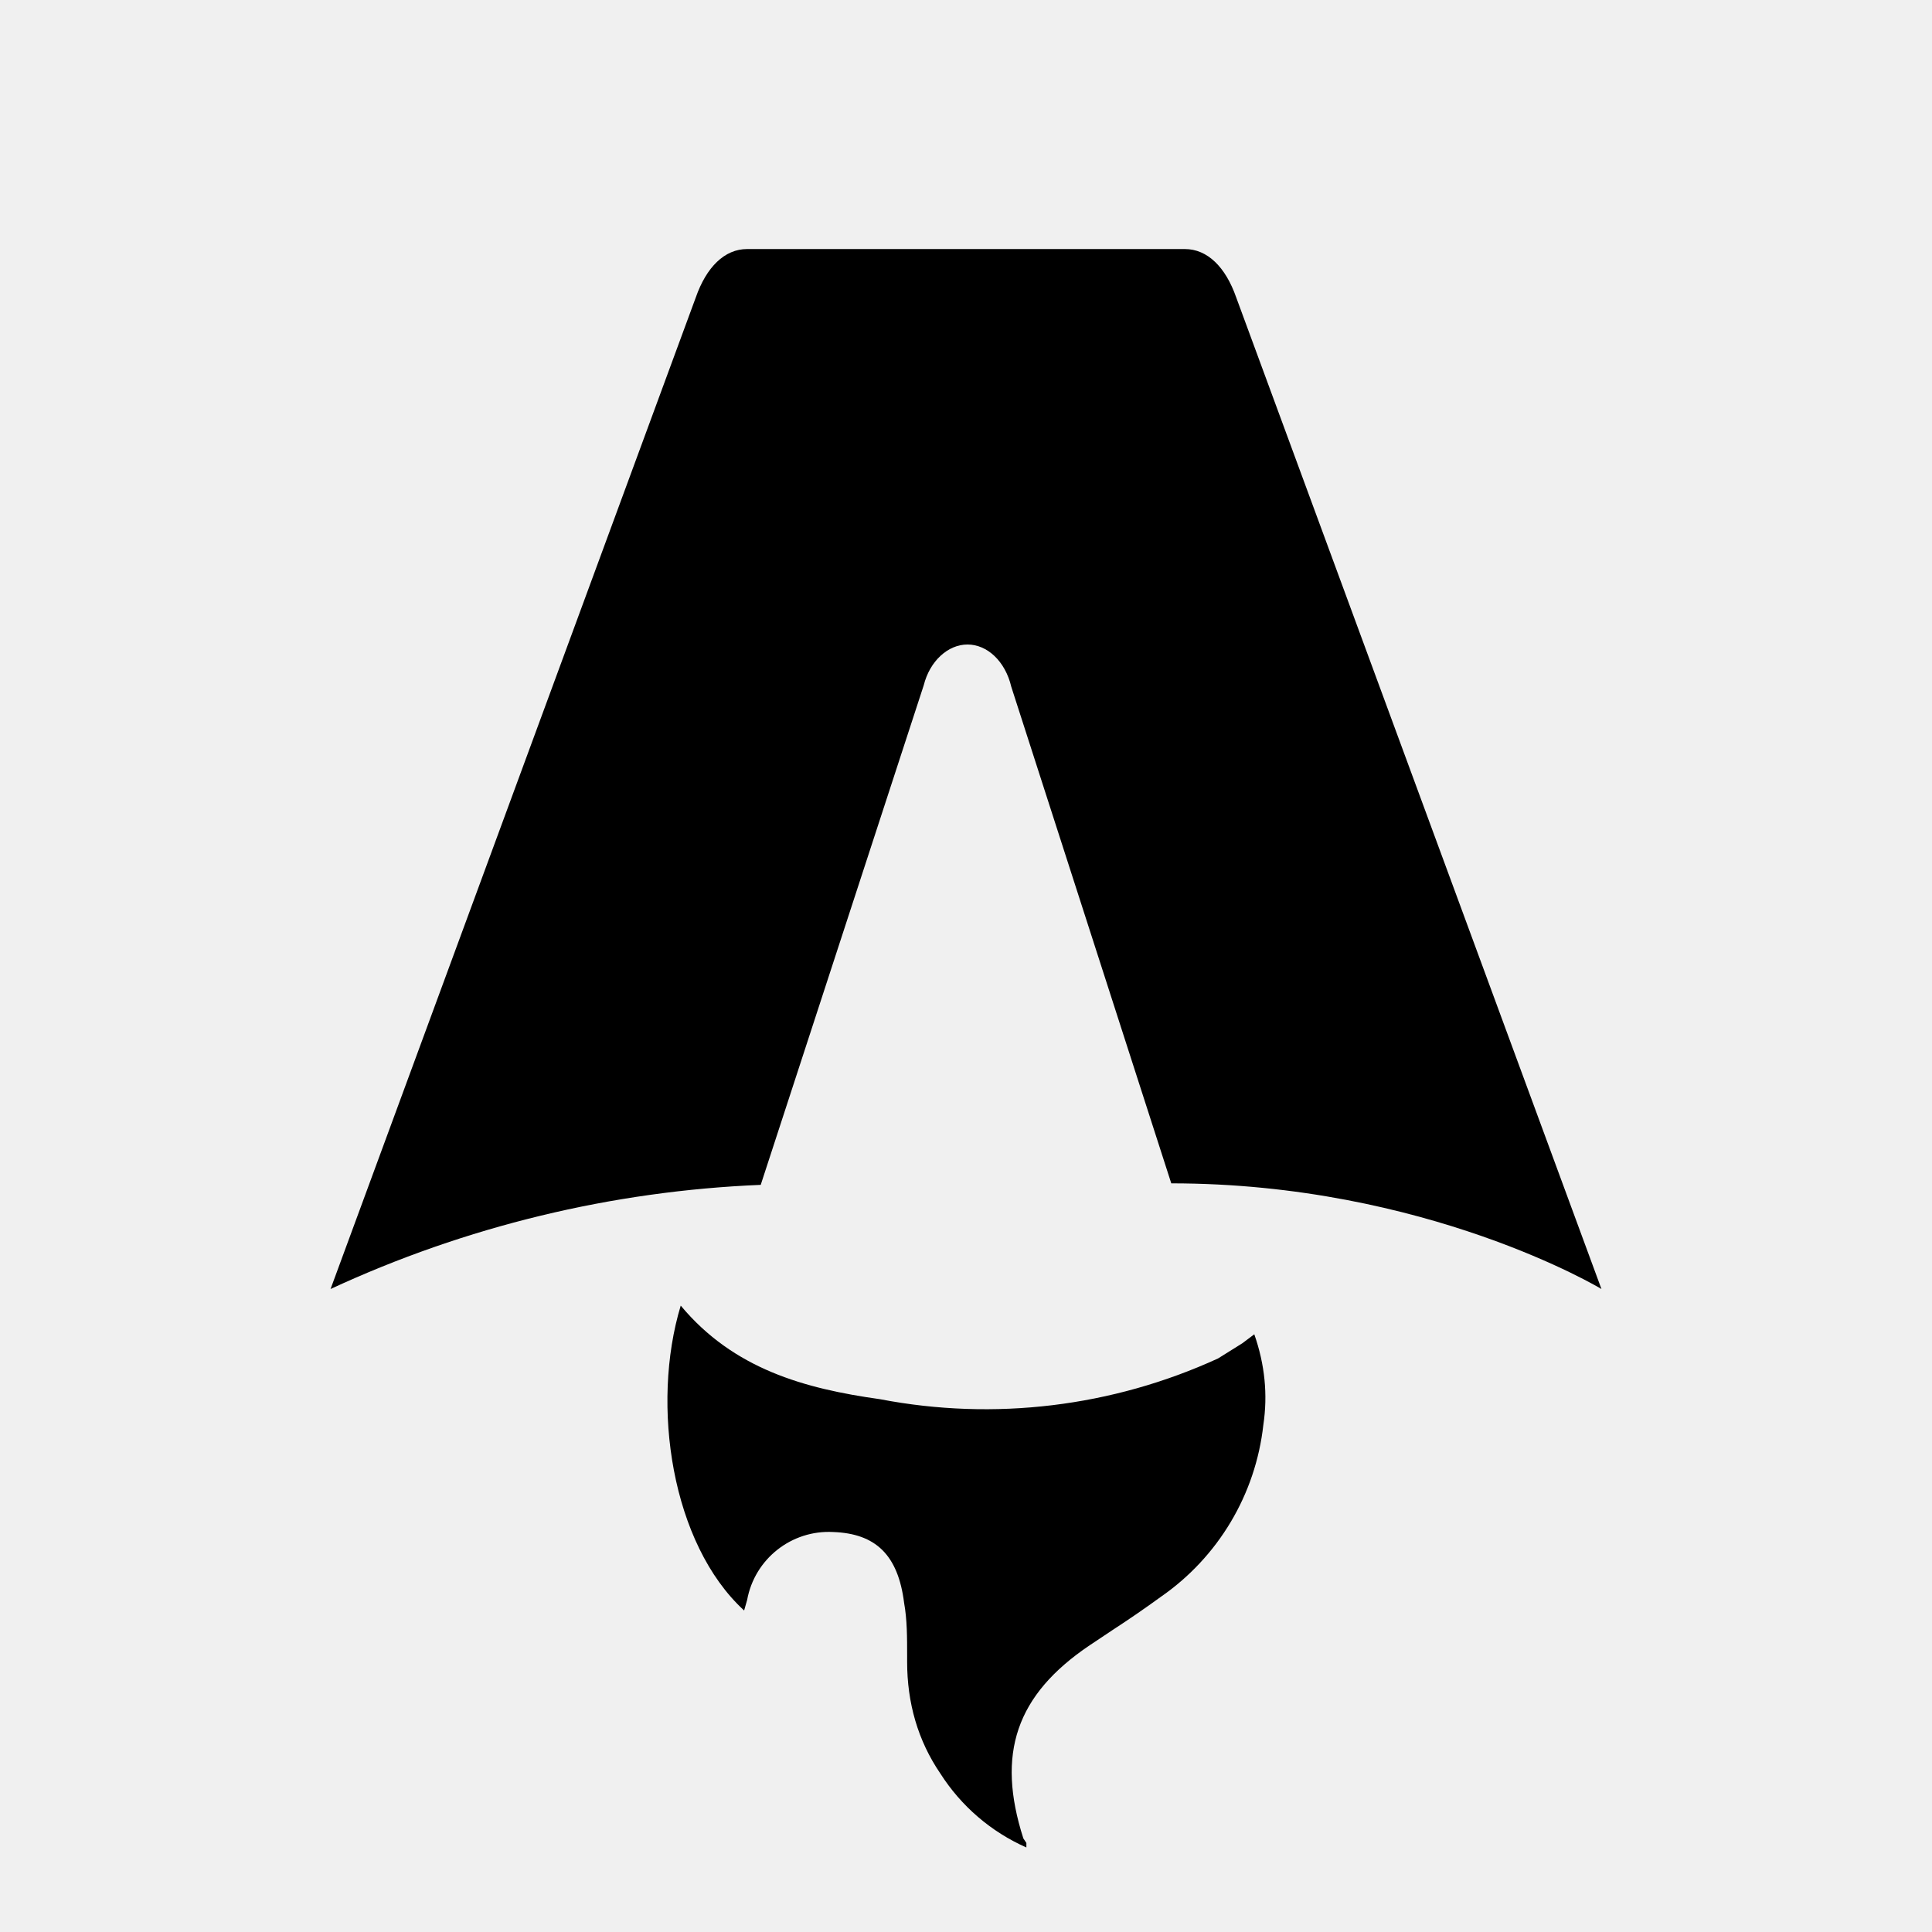
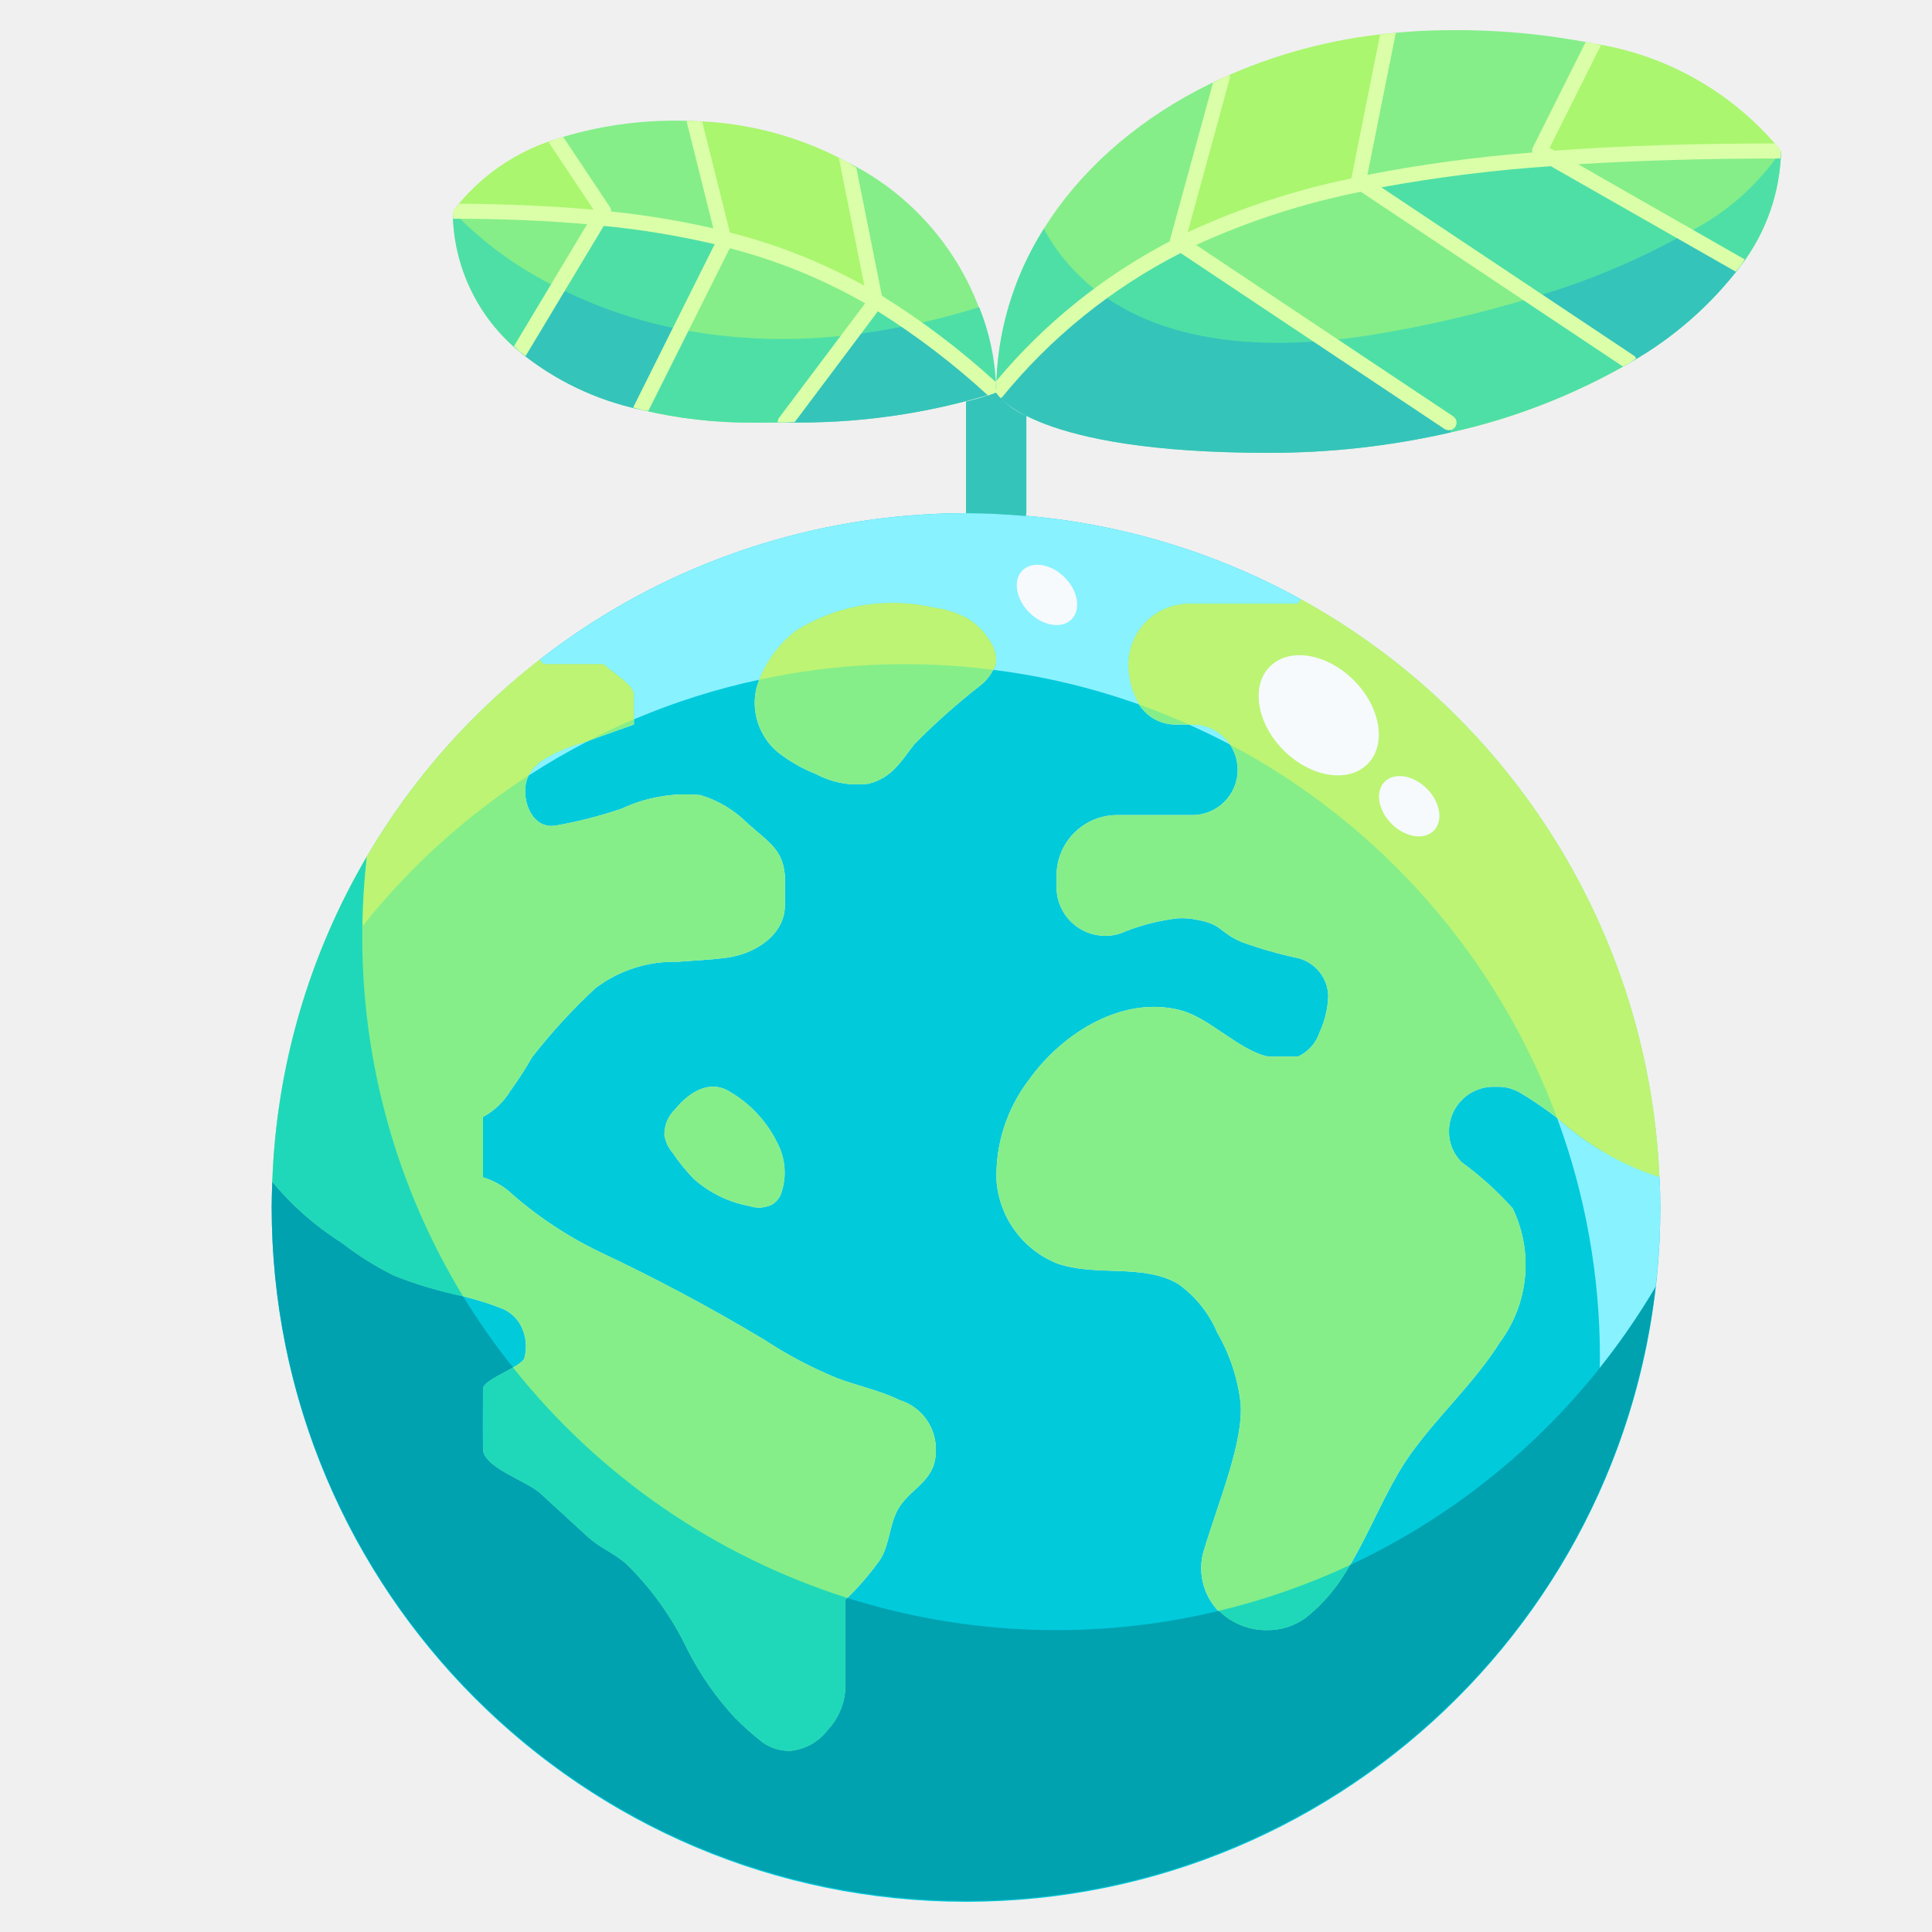
- <svg xmlns="http://www.w3.org/2000/svg" fill="none" viewBox="0 0 128 128">
-   <path d="M50.4 78.5a75.1 75.1 0 0 0-28.5 6.9l24.2-65.7c.7-2 1.9-3.2 3.4-3.2h29c1.5 0 2.7 1.2 3.4 3.2l24.2 65.7s-11.6-7-28.5-7L67 45.5c-.4-1.7-1.6-2.8-2.9-2.8-1.3 0-2.5 1.1-2.9 2.7L50.4 78.5Zm-1.1 28.2Zm-4.2-20.2c-2 6.6-.6 15.8 4.2 20.2a17.5 17.5 0 0 1 .2-.7 5.5 5.5 0 0 1 5.7-4.5c2.8.1 4.3 1.5 4.7 4.7.2 1.1.2 2.3.2 3.5v.4c0 2.7.7 5.2 2.2 7.4a13 13 0 0 0 5.7 4.9v-.3l-.2-.3c-1.8-5.6-.5-9.5 4.4-12.8l1.5-1a73 73 0 0 0 3.2-2.2 16 16 0 0 0 6.8-11.4c.3-2 .1-4-.6-6l-.8.6-1.6 1a37 37 0 0 1-22.4 2.7c-5-.7-9.7-2-13.2-6.2Z" />
-   <style>
-         path { fill: #000; }
-         @media (prefers-color-scheme: dark) {
-             path { fill: #FFF; }
-         }
-     </style>
+ <svg xmlns="http://www.w3.org/2000/svg" viewBox="0 0 64 64">
+   <g id="_03-eco_earth" data-name="03-eco earth">
+     <path d="M30.9,20.12a6.053,6.053,0,0,0-4.52.76,3.555,3.555,0,0,0-1.33,1.95,2.129,2.129,0,0,0,.72,2.09,4.988,4.988,0,0,0,1.26.72,2.885,2.885,0,0,0,1.75.32,1.8,1.8,0,0,0,.91-.55c.23-.24.4-.51.61-.77a22.585,22.585,0,0,1,2.17-1.93,1.554,1.554,0,0,0,.52-.73,1.124,1.124,0,0,0-.24-.81,2.135,2.135,0,0,0-.71-.69A3.244,3.244,0,0,0,30.9,20.12ZM39.46,20a2.014,2.014,0,0,0-2.08,1.94,2.58,2.58,0,0,0,.38,1.44A1.425,1.425,0,0,0,39,24h.5a1.5,1.5,0,0,1,0,3H37a2.006,2.006,0,0,0-2,2v.38A1.613,1.613,0,0,0,36.62,31a1.5,1.5,0,0,0,.62-.13,6.84,6.84,0,0,1,1.78-.45,2.237,2.237,0,0,1,.63.05c.86.15.7.4,1.49.74a14.5,14.5,0,0,0,1.86.53,1.324,1.324,0,0,1,1,1.28,3.138,3.138,0,0,1-.28,1.16A1.359,1.359,0,0,1,43,35H42c-.96-.21-1.93-1.28-2.88-1.53-1.92-.51-3.93.74-5.05,2.32a5.218,5.218,0,0,0-1.06,3.31,3.212,3.212,0,0,0,2,2.75c1.29.46,2.87-.01,4.03.69a3.789,3.789,0,0,1,1.28,1.6,6.028,6.028,0,0,1,.78,2.37c.08,1.3-.72,3.19-1.24,4.91A2.055,2.055,0,0,0,41.95,54a2.123,2.123,0,0,0,1.32-.42c1.63-1.22,2.27-3.75,3.45-5.4.92-1.29,2.13-2.38,2.97-3.72a4.3,4.3,0,0,0,.42-4.43,10.626,10.626,0,0,0-1.69-1.53A1.4,1.4,0,0,1,48,37.47,1.472,1.472,0,0,1,49.47,36h.14a1.421,1.421,0,0,1,.73.19c1.66.96,2.71,2.32,4.63,2.8.02.33.03.67.03,1.01A23,23,0,0,1,9,40c0-.29.01-.57.02-.85a9.683,9.683,0,0,0,2.3,2.02,10.146,10.146,0,0,0,1.74,1.09c1.09.49,2.33.6,3.44,1.04a1.261,1.261,0,0,1,.72.55,1.48,1.48,0,0,1,.15,1.14c-.1.3-1.37.7-1.37,1.01,0,1-.01,1.03,0,2,0,.61,1.44,1.05,1.9,1.47.52.48,1.04.95,1.56,1.43.4.37.88.55,1.28.9a9.989,9.989,0,0,1,2.04,2.86,9.9,9.9,0,0,0,1.57,2.25,10.041,10.041,0,0,0,.9.8,1.533,1.533,0,0,0,.93.29,1.775,1.775,0,0,0,1.24-.69A2.172,2.172,0,0,0,28,56V53a9.124,9.124,0,0,0,1.05-1.19c.41-.49.38-1.16.65-1.72.36-.77,1.3-.97,1.3-2.01a1.7,1.7,0,0,0-1.2-1.7c-.65-.32-1.39-.47-2.08-.73a14.335,14.335,0,0,1-2.42-1.28,61.394,61.394,0,0,0-5.44-2.9,13.049,13.049,0,0,1-3.04-2.04A2.466,2.466,0,0,0,16,39V37a2.378,2.378,0,0,0,.91-.87,11.465,11.465,0,0,0,.71-1.1,19.048,19.048,0,0,1,2.11-2.3,4.337,4.337,0,0,1,2.74-.87c.47-.04,1.03-.06,1.57-.13C25.02,31.61,26,30.96,26,30V29c-.07-.87-.54-1.1-1.24-1.73a3.727,3.727,0,0,0-1.55-.93,5,5,0,0,0-2.62.45,14.962,14.962,0,0,1-2.19.56c-.63.1-.97-.51-1-1.05a1.173,1.173,0,0,1,.52-1.08,4.791,4.791,0,0,1,1.38-.61L21,24V23c0-.32-.77-.76-1-1H18l-.12-.15a22.989,22.989,0,0,1,25.21-2L43,20ZM25.88,39.52a2.1,2.1,0,0,0-.13-1.66,3.979,3.979,0,0,0-1.55-1.68c-.69-.45-1.38.01-1.83.56a1.156,1.156,0,0,0-.36.87,1.242,1.242,0,0,0,.28.59,6.112,6.112,0,0,0,.69.85,3.8,3.8,0,0,0,1.84.9.992.992,0,0,0,.74-.04A.686.686,0,0,0,25.88,39.52Z" style="fill:#01cadb" />
+     <path d="M32.04,20.48a2.135,2.135,0,0,1,.71.69,1.124,1.124,0,0,1,.24.81,1.554,1.554,0,0,1-.52.73,22.585,22.585,0,0,0-2.17,1.93c-.21.26-.38.53-.61.77a1.8,1.8,0,0,1-.91.55,2.885,2.885,0,0,1-1.75-.32,4.988,4.988,0,0,1-1.26-.72,2.129,2.129,0,0,1-.72-2.09,3.555,3.555,0,0,1,1.33-1.95,6.053,6.053,0,0,1,4.52-.76A3.244,3.244,0,0,1,32.04,20.48Z" style="fill:#85ee89" />
+     <path d="M18,22h2c.23.24,1,.68,1,1v1l-1.7.61a4.791,4.791,0,0,0-1.38.61,1.173,1.173,0,0,0-.52,1.08c.03.54.37,1.15,1,1.05a14.962,14.962,0,0,0,2.19-.56,5,5,0,0,1,2.62-.45,3.727,3.727,0,0,1,1.55.93c.7.63,1.17.86,1.24,1.73v1c0,.96-.98,1.61-1.96,1.73-.54.07-1.1.09-1.57.13a4.337,4.337,0,0,0-2.74.87,19.048,19.048,0,0,0-2.11,2.3,11.465,11.465,0,0,1-.71,1.1A2.378,2.378,0,0,1,16,37v2a2.466,2.466,0,0,1,.82.43,13.049,13.049,0,0,0,3.04,2.04,61.394,61.394,0,0,1,5.44,2.9,14.335,14.335,0,0,0,2.42,1.28c.69.26,1.43.41,2.08.73a1.7,1.7,0,0,1,1.2,1.7c0,1.04-.94,1.24-1.3,2.01-.27.56-.24,1.23-.65,1.72A9.124,9.124,0,0,1,28,53v3a2.172,2.172,0,0,1-.58,1.31,1.775,1.775,0,0,1-1.24.69,1.533,1.533,0,0,1-.93-.29,10.041,10.041,0,0,1-.9-.8,9.9,9.9,0,0,1-1.57-2.25,9.989,9.989,0,0,0-2.04-2.86c-.4-.35-.88-.53-1.28-.9-.52-.48-1.04-.95-1.56-1.43-.46-.42-1.9-.86-1.9-1.47-.01-.97,0-1,0-2,0-.31,1.27-.71,1.37-1.01a1.48,1.48,0,0,0-.15-1.14,1.261,1.261,0,0,0-.72-.55c-1.11-.44-2.35-.55-3.44-1.04a10.146,10.146,0,0,1-1.74-1.09,9.683,9.683,0,0,1-2.3-2.02,22.906,22.906,0,0,1,8.86-17.3Z" style="fill:#85ee89" />
+     <path d="M25.75,37.86a2.1,2.1,0,0,1,.13,1.66.686.686,0,0,1-.32.39.992.992,0,0,1-.74.04,3.8,3.8,0,0,1-1.84-.9,6.112,6.112,0,0,1-.69-.85,1.242,1.242,0,0,1-.28-.59,1.156,1.156,0,0,1,.36-.87c.45-.55,1.14-1.01,1.83-.56A3.979,3.979,0,0,1,25.75,37.86Z" style="fill:#85ee89" />
+     <path d="M54.97,38.99c-1.92-.48-2.97-1.84-4.63-2.8a1.421,1.421,0,0,0-.73-.19h-.14A1.472,1.472,0,0,0,48,37.47a1.4,1.4,0,0,0,.42,1.03,10.626,10.626,0,0,1,1.69,1.53,4.3,4.3,0,0,1-.42,4.43c-.84,1.34-2.05,2.43-2.97,3.72-1.18,1.65-1.82,4.18-3.45,5.4a2.123,2.123,0,0,1-1.32.42,2.055,2.055,0,0,1-2.09-2.58c.52-1.72,1.32-3.61,1.24-4.91a6.028,6.028,0,0,0-.78-2.37,3.789,3.789,0,0,0-1.28-1.6c-1.16-.7-2.74-.23-4.03-.69a3.212,3.212,0,0,1-2-2.75,5.218,5.218,0,0,1,1.06-3.31c1.12-1.58,3.13-2.83,5.05-2.32.95.25,1.92,1.32,2.88,1.53h1a1.359,1.359,0,0,0,.72-.82A3.138,3.138,0,0,0,44,33.02a1.324,1.324,0,0,0-1-1.28,14.5,14.5,0,0,1-1.86-.53c-.79-.34-.63-.59-1.49-.74a2.237,2.237,0,0,0-.63-.05,6.84,6.84,0,0,0-1.78.45,1.5,1.5,0,0,1-.62.13A1.613,1.613,0,0,1,35,29.38V29a2.006,2.006,0,0,1,2-2h2.5a1.5,1.5,0,0,0,0-3H39a1.425,1.425,0,0,1-1.24-.62,2.58,2.58,0,0,1-.38-1.44A2.014,2.014,0,0,1,39.46,20H43l.09-.15A22.979,22.979,0,0,1,54.97,38.99Z" style="fill:#85ee89" />
+     <path d="M33,13a21.816,21.816,0,0,1-6.99.99L29,10l-.01-.06A25.054,25.054,0,0,1,33,13Z" style="fill:#4edfa6" />
+     <path d="M23.98,7.91,24,8l-2.78,5.57a9.445,9.445,0,0,1-4.01-1.92l2.66-4.43A27.433,27.433,0,0,1,23.98,7.91Z" style="fill:#4edfa6" />
+     <path d="M28.99,9.94,29,10l-2.99,3.99H26c-.32.01-.65.01-1,.01a15.592,15.592,0,0,1-3.78-.43L24,8l-.02-.09A18.472,18.472,0,0,1,28.99,9.94Z" style="fill:#85ee89" />
+     <path d="M19.87,7.22l-2.66,4.43A6.032,6.032,0,0,1,15,7,47.585,47.585,0,0,1,19.87,7.22Z" style="fill:#85ee89" />
+     <path d="M28.07,5.37A8.911,8.911,0,0,1,33,13a25.054,25.054,0,0,0-4.01-3.06Z" style="fill:#85ee89" />
+     <path d="M23,4.01l.98,3.9a27.433,27.433,0,0,0-4.11-.69L20,7,18.41,4.61A12.913,12.913,0,0,1,22.62,4C22.75,4,22.88,4,23,4.01Z" style="fill:#85ee89" />
+     <path d="M28.07,5.37l.92,4.57a18.472,18.472,0,0,0-5.01-2.03L23,4.01A11.31,11.31,0,0,1,28.07,5.37Z" style="fill:#aaf66f" />
+     <path d="M15,7a6.8,6.8,0,0,1,3.41-2.39L20,7l-.13.22A47.585,47.585,0,0,0,15,7Z" style="fill:#aaf66f" />
+     <path d="M48,14l.07.32A26.744,26.744,0,0,1,42,15c-7.75,0-8.93-1.88-9-1.99V13a18.771,18.771,0,0,1,6.12-4.92Z" style="fill:#4edfa6" />
+     <path d="M54,12v.01a20.9,20.9,0,0,1-5.93,2.31L48,14,39.12,8.08a24.553,24.553,0,0,1,6-2Z" style="fill:#85ee89" />
+     <path d="M59,5a6.5,6.5,0,0,1-1.34,3.81L51.42,5.24C53.68,5.08,56.19,5,59,5Z" style="fill:#85ee89" />
+     <path d="M54,12,45.12,6.08a49,49,0,0,1,6.3-.84l6.24,3.57A12.074,12.074,0,0,1,54,12.01Z" style="fill:#4edfa6" />
+     <path d="M40.48,2.59,39,8l.12.08A18.771,18.771,0,0,0,33,13C33,8.47,36.01,4.63,40.48,2.59Z" style="fill:#85ee89" />
+     <path d="M52.78,1.44,51,5l.42.24a49,49,0,0,0-6.3.84L45,6l.98-4.89A19.231,19.231,0,0,1,48,1,23.442,23.442,0,0,1,52.78,1.44Z" style="fill:#85ee89" />
+     <path d="M45.98,1.11,45,6l.12.08a24.553,24.553,0,0,0-6,2L39,8l1.48-5.41A17.441,17.441,0,0,1,45.98,1.11Z" style="fill:#aaf66f" />
+     <path d="M59,5c-2.81,0-5.32.08-7.58.24L51,5l1.78-3.56A9.976,9.976,0,0,1,59,5Z" style="fill:#aaf66f" />
+     <path d="M28.181,11.093l-2.171,2.9A21.816,21.816,0,0,0,33,13a28.544,28.544,0,0,0-2.77-2.247C29.523,10.9,28.839,11.016,28.181,11.093Z" style="fill:#35c4ba" />
+     <path d="M18.483,9.53,17.21,11.65a9.445,9.445,0,0,0,4.01,1.92l1.325-2.656A15.553,15.553,0,0,1,18.483,9.53Z" style="fill:#35c4ba" />
+     <path d="M22.545,10.914,21.22,13.57A15.592,15.592,0,0,0,25,14c.35,0,.68,0,1-.01h.01l2.171-2.9A18.2,18.2,0,0,1,22.545,10.914Z" style="fill:#4edfa6" />
+     <path d="M15,7a6.032,6.032,0,0,0,2.21,4.65l1.273-2.12A12.089,12.089,0,0,1,15,7Z" style="fill:#4edfa6" />
+     <path d="M30.23,10.753A28.544,28.544,0,0,1,33,13a7.688,7.688,0,0,0-.564-2.825Q31.3,10.528,30.23,10.753Z" style="fill:#4edfa6" />
+     <path d="M43.924,11.283c-3.666.327-5.989-.476-7.457-1.55A19.639,19.639,0,0,0,33,13v.01c.07.11,1.25,1.99,9,1.99a26.744,26.744,0,0,0,6.07-.68L48,14Z" style="fill:#35c4ba" />
+     <path d="M50.78,9.853A41.891,41.891,0,0,1,46,11c-.737.134-1.426.225-2.076.283L48,14l.07.32A20.9,20.9,0,0,0,54,12.01V12Z" style="fill:#4edfa6" />
+     <path d="M55.812,7.753,57.66,8.81A6.5,6.5,0,0,0,59,5,8.114,8.114,0,0,1,55.812,7.753Z" style="fill:#4edfa6" />
+     <path d="M50.78,9.853,54,12v.01a12.074,12.074,0,0,0,3.66-3.2L55.812,7.753A24.187,24.187,0,0,1,50.78,9.853Z" style="fill:#35c4ba" />
+     <path d="M36.467,9.733A6.451,6.451,0,0,1,34.578,7.58,10.156,10.156,0,0,0,33,13,19.639,19.639,0,0,1,36.467,9.733Z" style="fill:#4edfa6" />
+     <path d="M44.718,51.846A5.8,5.8,0,0,1,43.27,53.58a2.123,2.123,0,0,1-1.32.42,2.223,2.223,0,0,1-1.569-.639,23.033,23.033,0,0,1-12.317-.428c-.023.022-.04.046-.064.067v3a2.172,2.172,0,0,1-.58,1.31,1.775,1.775,0,0,1-1.24.69,1.533,1.533,0,0,1-.93-.29,10.041,10.041,0,0,1-.9-.8,9.9,9.9,0,0,1-1.57-2.25,9.989,9.989,0,0,0-2.04-2.86c-.4-.35-.88-.53-1.28-.9-.52-.48-1.04-.95-1.56-1.43-.46-.42-1.9-.86-1.9-1.47-.01-.97,0-1,0-2,0-.211.586-.464.993-.7a23.34,23.34,0,0,1-1.653-2.358,14.007,14.007,0,0,1-2.28-.683,10.146,10.146,0,0,1-1.74-1.09,9.683,9.683,0,0,1-2.3-2.02c-.01.28-.02.56-.02.85a23,23,0,0,0,45.847,2.618A23.078,23.078,0,0,1,44.718,51.846Z" style="fill:#01a2b0" />
+     <path d="M16.993,45.3c-.407.235-.993.488-.993.7,0,1-.01,1.03,0,2,0,.61,1.44,1.05,1.9,1.47.52.48,1.04.95,1.56,1.43.4.37.88.55,1.28.9a9.989,9.989,0,0,1,2.04,2.86,9.9,9.9,0,0,0,1.57,2.25,10.041,10.041,0,0,0,.9.8,1.533,1.533,0,0,0,.93.29,1.775,1.775,0,0,0,1.24-.69A2.172,2.172,0,0,0,28,56V53c.024-.021.041-.045.064-.067A23.028,23.028,0,0,1,16.993,45.3Z" style="fill:#1fd8b9" />
+     <path d="M11.32,41.17a10.146,10.146,0,0,0,1.74,1.09,14.007,14.007,0,0,0,2.28.683A22.893,22.893,0,0,1,12,31a23.269,23.269,0,0,1,.154-2.628A22.829,22.829,0,0,0,9.02,39.15,9.683,9.683,0,0,0,11.32,41.17Z" style="fill:#1fd8b9" />
+     <path d="M41.95,54a2.123,2.123,0,0,0,1.32-.42,5.8,5.8,0,0,0,1.448-1.734,22.838,22.838,0,0,1-4.337,1.515A2.223,2.223,0,0,0,41.95,54Z" style="fill:#1fd8b9" />
+     <path d="M19.3,24.61a4.791,4.791,0,0,0-1.38.61,1.4,1.4,0,0,0-.406.469,22.815,22.815,0,0,1,1.99-1.152Z" style="fill:#89f2ff" />
+     <path d="M20,22c.23.24,1,.68,1,1v.829a22.864,22.864,0,0,1,4.153-1.313A3.789,3.789,0,0,1,26.38,20.88a6.053,6.053,0,0,1,4.52-.76,3.244,3.244,0,0,1,1.14.36,2.135,2.135,0,0,1,.71.69,1.124,1.124,0,0,1,.24.81.844.844,0,0,1-.081.21,22.76,22.76,0,0,1,4.833,1.15,2.611,2.611,0,0,1-.362-1.4A2.014,2.014,0,0,1,39.46,20H43l.09-.15a22.989,22.989,0,0,0-25.21,2L18,22Z" style="fill:#89f2ff" />
+     <path d="M52.992,45.309a23.074,23.074,0,0,0,1.854-2.689A23.113,23.113,0,0,0,55,40c0-.34-.01-.68-.03-1.01a9.283,9.283,0,0,1-3.39-1.959A22.932,22.932,0,0,1,53,45C53,45.1,52.994,45.206,52.992,45.309Z" style="fill:#89f2ff" />
+     <path d="M39.5,24h-.121c.464.208.92.428,1.368.665A1.5,1.5,0,0,0,39.5,24Z" style="fill:#89f2ff" />
+     <path d="M32.909,22.19a.844.844,0,0,0,.081-.21,1.124,1.124,0,0,0-.24-.81,2.135,2.135,0,0,0-.71-.69,3.244,3.244,0,0,0-1.14-.36,6.053,6.053,0,0,0-4.52.76,3.789,3.789,0,0,0-1.227,1.636,22.772,22.772,0,0,1,7.756-.326Z" style="fill:#bdf474" />
+     <path d="M12.01,30.678a23.115,23.115,0,0,1,5.5-4.989,1.4,1.4,0,0,1,.406-.469,4.791,4.791,0,0,1,1.38-.61l.2-.073c.489-.252.987-.491,1.5-.708V23c0-.32-.77-.76-1-1H18l-.12-.15a23.018,23.018,0,0,0-6.361,7.682q.3-.59.635-1.16Q12.025,29.509,12.01,30.678Z" style="fill:#bdf474" />
+     <path d="M39.46,20a2.014,2.014,0,0,0-2.08,1.94,2.611,2.611,0,0,0,.362,1.4c.557.2,1.1.42,1.637.66H39.5a1.5,1.5,0,0,1,1.247.665A23.072,23.072,0,0,1,51.58,37.031a9.283,9.283,0,0,0,3.39,1.959A22.979,22.979,0,0,0,43.09,19.85L43,20Z" style="fill:#bdf474" />
+     <path d="M33,13.01V13a8.261,8.261,0,0,1-1,.3V17c.668,0,1.327.039,1.981.094A.919.919,0,0,0,34,17V13.771A2.47,2.47,0,0,1,33,13.01Z" style="fill:#35c4ba" />
+     <ellipse cx="43.684" cy="23.695" rx="1.642" ry="2.286" transform="translate(-3.955 37.846) rotate(-45.02)" style="fill:#f6fafd" />
+     <ellipse cx="46.682" cy="26.708" rx="0.825" ry="1.148" transform="translate(-5.208 40.849) rotate(-45.02)" style="fill:#f6fafd" />
+     <ellipse cx="34.682" cy="19.708" rx="0.825" ry="1.148" transform="translate(-3.774 30.309) rotate(-45.02)" style="fill:#f6fafd" />
+     <path d="M33.016,12.607c-.012.014-.026.026-.038.041l-.006,0c.006.119.028.236.028.357C33,12.868,33.011,12.738,33.016,12.607Z" style="fill:#e1ffbd" />
+     <path d="M32.972,12.643A25.4,25.4,0,0,0,29.215,9.8l-.849-4.247c-.1-.059-.193-.129-.3-.185s-.187-.085-.277-.131l.846,4.229a18.594,18.594,0,0,0-4.455-1.763l-.918-3.671c-.089,0-.176-.021-.266-.024-.074-.006-.155,0-.234-.006,0,.02-.014.036-.009.057l.877,3.506a28.46,28.46,0,0,0-3.388-.56.24.24,0,0,0-.038-.146L18.659,4.538c-.081.025-.17.045-.249.072s-.156.068-.238.1l1.492,2.238c-1.341-.124-2.813-.189-4.449-.2-.069.084-.15.16-.215.248,0,.084.01.167.013.25,1.636,0,3.1.064,4.436.182l-2.425,4.042c.063.058.12.119.186.176s.137.1.2.15L20,7.484a27.9,27.9,0,0,1,3.674.606l-2.7,5.408c.086.022.162.052.249.072s.171.027.252.045l2.7-5.392a18.206,18.206,0,0,1,4.483,1.825L25.8,13.85a.231.231,0,0,0-.036.142c.077,0,.16,0,.236,0h.01l.318-.011,2.752-3.668A25.186,25.186,0,0,1,32.728,13.1c.18-.058.272-.1.272-.1C33,12.879,32.978,12.762,32.972,12.643Z" style="fill:#daffa8" />
+     <path d="M58.789,4.752c-2.695,0-5.116.079-7.3.238l-.156-.09,1.7-3.4c-.084-.019-.163-.042-.249-.06s-.173-.029-.257-.046L50.776,4.888a.251.251,0,0,0-.014.164,48.136,48.136,0,0,0-5.465.74l.94-4.7c-.085.008-.172.012-.257.021s-.175.027-.264.038l-.952,4.759a24.885,24.885,0,0,0-5.42,1.783l1.4-5.124c.008-.028-.008-.052-.01-.079-.082.036-.17.066-.251.1-.1.047-.2.1-.3.15L38.759,7.934a.253.253,0,0,0,0,.055,18.857,18.857,0,0,0-5.745,4.618c0,.131-.016.261-.016.393v.01a1.235,1.235,0,0,0,.145.175c.012-.009.03-.006.041-.018v0l.005,0a18.459,18.459,0,0,1,5.921-4.784l8.748,5.832A.254.254,0,0,0,48,14.25a.25.25,0,0,0,.139-.458L39.624,8.115a24.711,24.711,0,0,1,5.455-1.762l8.68,5.787c.078-.045.164-.085.241-.13s.13-.087.2-.129c-.018-.031-.027-.068-.059-.089L45.76,6.206a50.138,50.138,0,0,1,5.614-.7L57.5,9c.05-.065.111-.127.159-.193s.087-.144.135-.215L52.276,5.441c2.03-.127,4.243-.191,6.7-.191,0-.084.022-.166.022-.25C58.934,4.914,58.859,4.835,58.789,4.752Z" style="fill:#daffa8" />
+   </g>
</svg>
